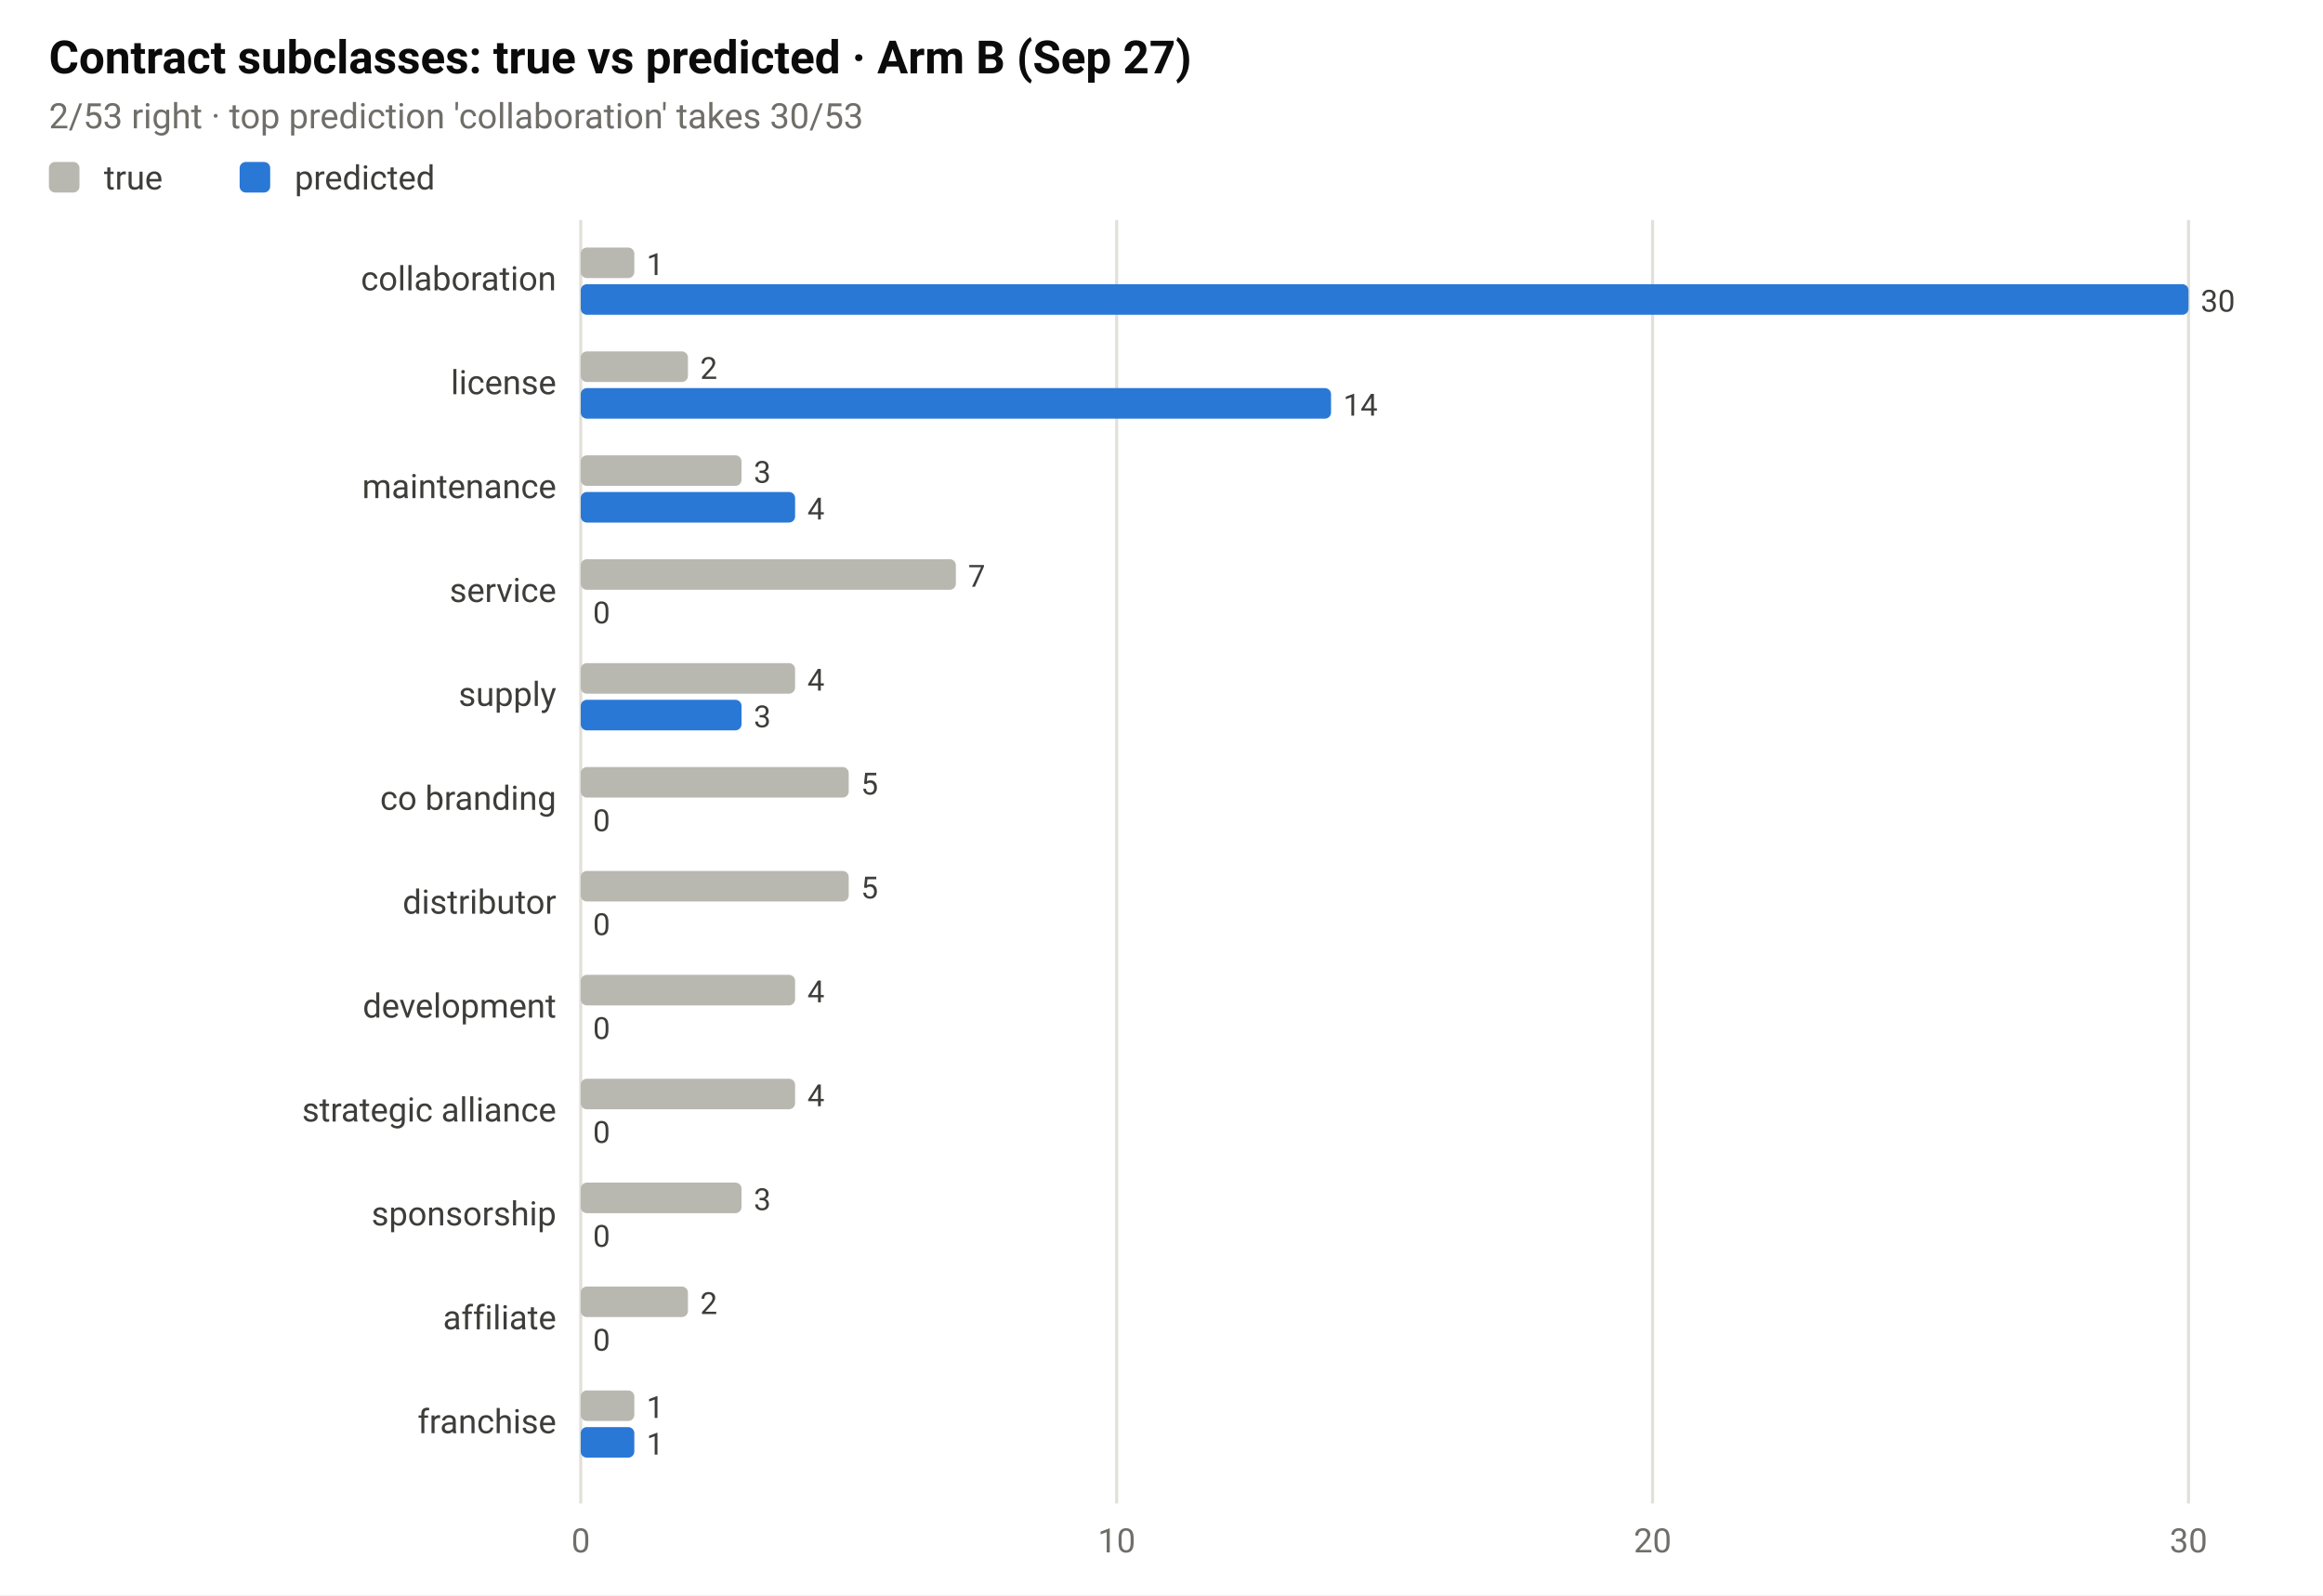
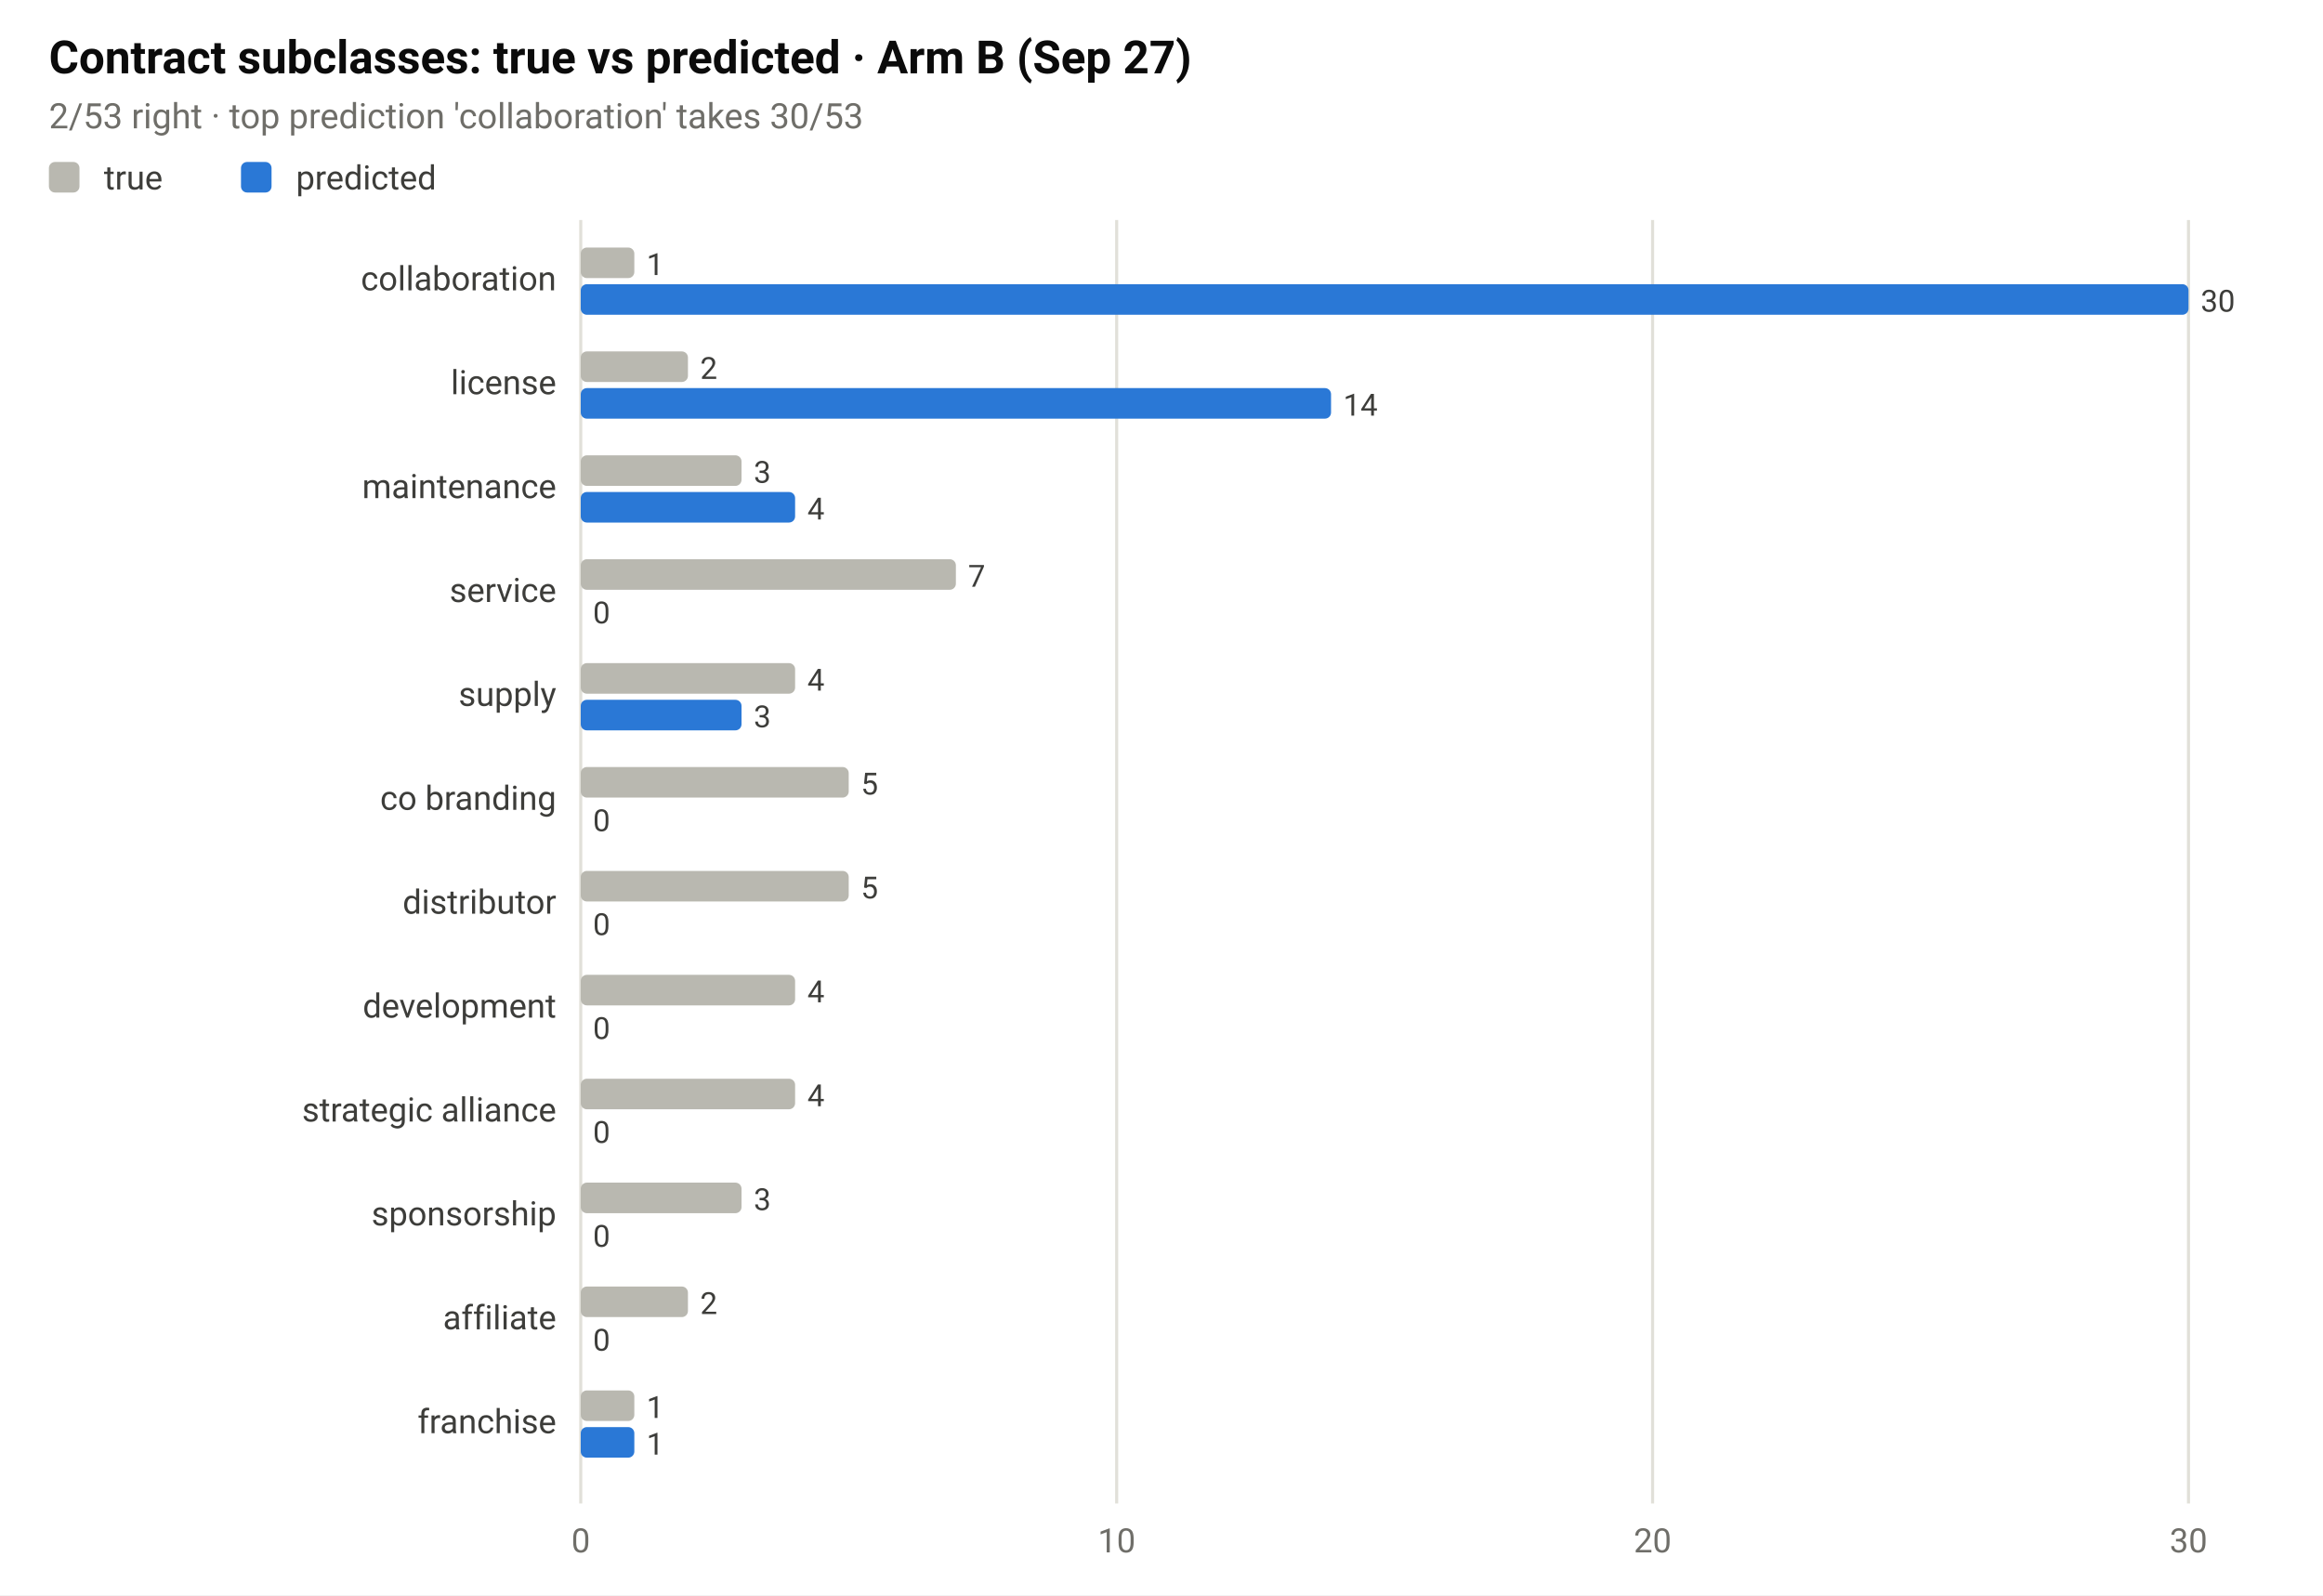
<svg xmlns="http://www.w3.org/2000/svg" width="760" height="522" viewBox="0 0 760 522" font-family="system-ui,-apple-system,'Segoe UI',Roboto,sans-serif" role="img">
  <rect width="760" height="522" fill="#ffffff" />
  <text x="16" y="24" font-size="15" font-weight="600" fill="#0b0b0b">Contract subclasses: true vs predicted · Arm B (Sep 27)</text>
  <text x="16" y="42" font-size="11.5" fill="#6f6e69">2/53 right · top prediction 'collaboration' takes 30/53</text>
  <line x1="190" x2="190" y1="72" y2="492" stroke="#e1e0d9" />
  <text x="190" y="508" font-size="11" fill="#6f6e69" text-anchor="middle">0</text>
  <line x1="365.33" x2="365.33" y1="72" y2="492" stroke="#e1e0d9" />
  <text x="365.33" y="508" font-size="11" fill="#6f6e69" text-anchor="middle">10</text>
  <line x1="540.67" x2="540.67" y1="72" y2="492" stroke="#e1e0d9" />
  <text x="540.67" y="508" font-size="11" fill="#6f6e69" text-anchor="middle">20</text>
  <line x1="716" x2="716" y1="72" y2="492" stroke="#e1e0d9" />
  <text x="716" y="508" font-size="11" fill="#6f6e69" text-anchor="middle">30</text>
  <rect x="16" y="53" width="10" height="10" rx="2" fill="#b9b8b0" />
  <text x="34" y="62" font-size="11" fill="#3d3d3a" text-anchor="start">true</text>
-   <rect x="78.4" y="53" width="10" height="10" rx="2" fill="#2a78d6" />
-   <text x="96.4" y="62" font-size="11" fill="#3d3d3a" text-anchor="start">predicted</text>
+   <rect x="78.84" y="53" width="10" height="10" rx="2" fill="#2a78d6" />
+   <text x="96.84" y="62" font-size="11" fill="#3d3d3a" text-anchor="start">predicted</text>
  <text x="182" y="95" font-size="11" fill="#3d3d3a" text-anchor="end">collaboration</text>
  <rect x="190" y="81" width="17.53" height="10" fill="#b9b8b0" rx="2" />
  <text x="211.53" y="90" font-size="10" fill="#3d3d3a" text-anchor="start">1</text>
  <rect x="190" y="93" width="526" height="10" fill="#2a78d6" rx="2" />
  <text x="720" y="102" font-size="10" fill="#3d3d3a" text-anchor="start">30</text>
  <text x="182" y="129" font-size="11" fill="#3d3d3a" text-anchor="end">license</text>
  <rect x="190" y="115" width="35.07" height="10" fill="#b9b8b0" rx="2" />
  <text x="229.07" y="124" font-size="10" fill="#3d3d3a" text-anchor="start">2</text>
  <rect x="190" y="127" width="245.47" height="10" fill="#2a78d6" rx="2" />
  <text x="439.47" y="136" font-size="10" fill="#3d3d3a" text-anchor="start">14</text>
  <text x="182" y="163" font-size="11" fill="#3d3d3a" text-anchor="end">maintenance</text>
  <rect x="190" y="149" width="52.6" height="10" fill="#b9b8b0" rx="2" />
  <text x="246.6" y="158" font-size="10" fill="#3d3d3a" text-anchor="start">3</text>
  <rect x="190" y="161" width="70.13" height="10" fill="#2a78d6" rx="2" />
  <text x="264.13" y="170" font-size="10" fill="#3d3d3a" text-anchor="start">4</text>
  <text x="182" y="197" font-size="11" fill="#3d3d3a" text-anchor="end">service</text>
  <rect x="190" y="183" width="122.73" height="10" fill="#b9b8b0" rx="2" />
  <text x="316.73" y="192" font-size="10" fill="#3d3d3a" text-anchor="start">7</text>
  <rect x="190" y="195" width="0" height="10" fill="#2a78d6" rx="2" />
  <text x="194" y="204" font-size="10" fill="#3d3d3a" text-anchor="start">0</text>
  <text x="182" y="231" font-size="11" fill="#3d3d3a" text-anchor="end">supply</text>
  <rect x="190" y="217" width="70.13" height="10" fill="#b9b8b0" rx="2" />
  <text x="264.13" y="226" font-size="10" fill="#3d3d3a" text-anchor="start">4</text>
  <rect x="190" y="229" width="52.6" height="10" fill="#2a78d6" rx="2" />
  <text x="246.6" y="238" font-size="10" fill="#3d3d3a" text-anchor="start">3</text>
  <text x="182" y="265" font-size="11" fill="#3d3d3a" text-anchor="end">co branding</text>
  <rect x="190" y="251" width="87.67" height="10" fill="#b9b8b0" rx="2" />
  <text x="281.67" y="260" font-size="10" fill="#3d3d3a" text-anchor="start">5</text>
  <rect x="190" y="263" width="0" height="10" fill="#2a78d6" rx="2" />
  <text x="194" y="272" font-size="10" fill="#3d3d3a" text-anchor="start">0</text>
  <text x="182" y="299" font-size="11" fill="#3d3d3a" text-anchor="end">distributor</text>
  <rect x="190" y="285" width="87.67" height="10" fill="#b9b8b0" rx="2" />
  <text x="281.67" y="294" font-size="10" fill="#3d3d3a" text-anchor="start">5</text>
  <rect x="190" y="297" width="0" height="10" fill="#2a78d6" rx="2" />
  <text x="194" y="306" font-size="10" fill="#3d3d3a" text-anchor="start">0</text>
  <text x="182" y="333" font-size="11" fill="#3d3d3a" text-anchor="end">development</text>
  <rect x="190" y="319" width="70.13" height="10" fill="#b9b8b0" rx="2" />
  <text x="264.13" y="328" font-size="10" fill="#3d3d3a" text-anchor="start">4</text>
  <rect x="190" y="331" width="0" height="10" fill="#2a78d6" rx="2" />
  <text x="194" y="340" font-size="10" fill="#3d3d3a" text-anchor="start">0</text>
  <text x="182" y="367" font-size="11" fill="#3d3d3a" text-anchor="end">strategic alliance</text>
  <rect x="190" y="353" width="70.13" height="10" fill="#b9b8b0" rx="2" />
  <text x="264.13" y="362" font-size="10" fill="#3d3d3a" text-anchor="start">4</text>
  <rect x="190" y="365" width="0" height="10" fill="#2a78d6" rx="2" />
  <text x="194" y="374" font-size="10" fill="#3d3d3a" text-anchor="start">0</text>
  <text x="182" y="401" font-size="11" fill="#3d3d3a" text-anchor="end">sponsorship</text>
  <rect x="190" y="387" width="52.6" height="10" fill="#b9b8b0" rx="2" />
  <text x="246.6" y="396" font-size="10" fill="#3d3d3a" text-anchor="start">3</text>
  <rect x="190" y="399" width="0" height="10" fill="#2a78d6" rx="2" />
  <text x="194" y="408" font-size="10" fill="#3d3d3a" text-anchor="start">0</text>
  <text x="182" y="435" font-size="11" fill="#3d3d3a" text-anchor="end">affiliate</text>
  <rect x="190" y="421" width="35.07" height="10" fill="#b9b8b0" rx="2" />
  <text x="229.07" y="430" font-size="10" fill="#3d3d3a" text-anchor="start">2</text>
  <rect x="190" y="433" width="0" height="10" fill="#2a78d6" rx="2" />
  <text x="194" y="442" font-size="10" fill="#3d3d3a" text-anchor="start">0</text>
  <text x="182" y="469" font-size="11" fill="#3d3d3a" text-anchor="end">franchise</text>
  <rect x="190" y="455" width="17.53" height="10" fill="#b9b8b0" rx="2" />
  <text x="211.53" y="464" font-size="10" fill="#3d3d3a" text-anchor="start">1</text>
  <rect x="190" y="467" width="17.53" height="10" fill="#2a78d6" rx="2" />
  <text x="211.53" y="476" font-size="10" fill="#3d3d3a" text-anchor="start">1</text>
</svg>
